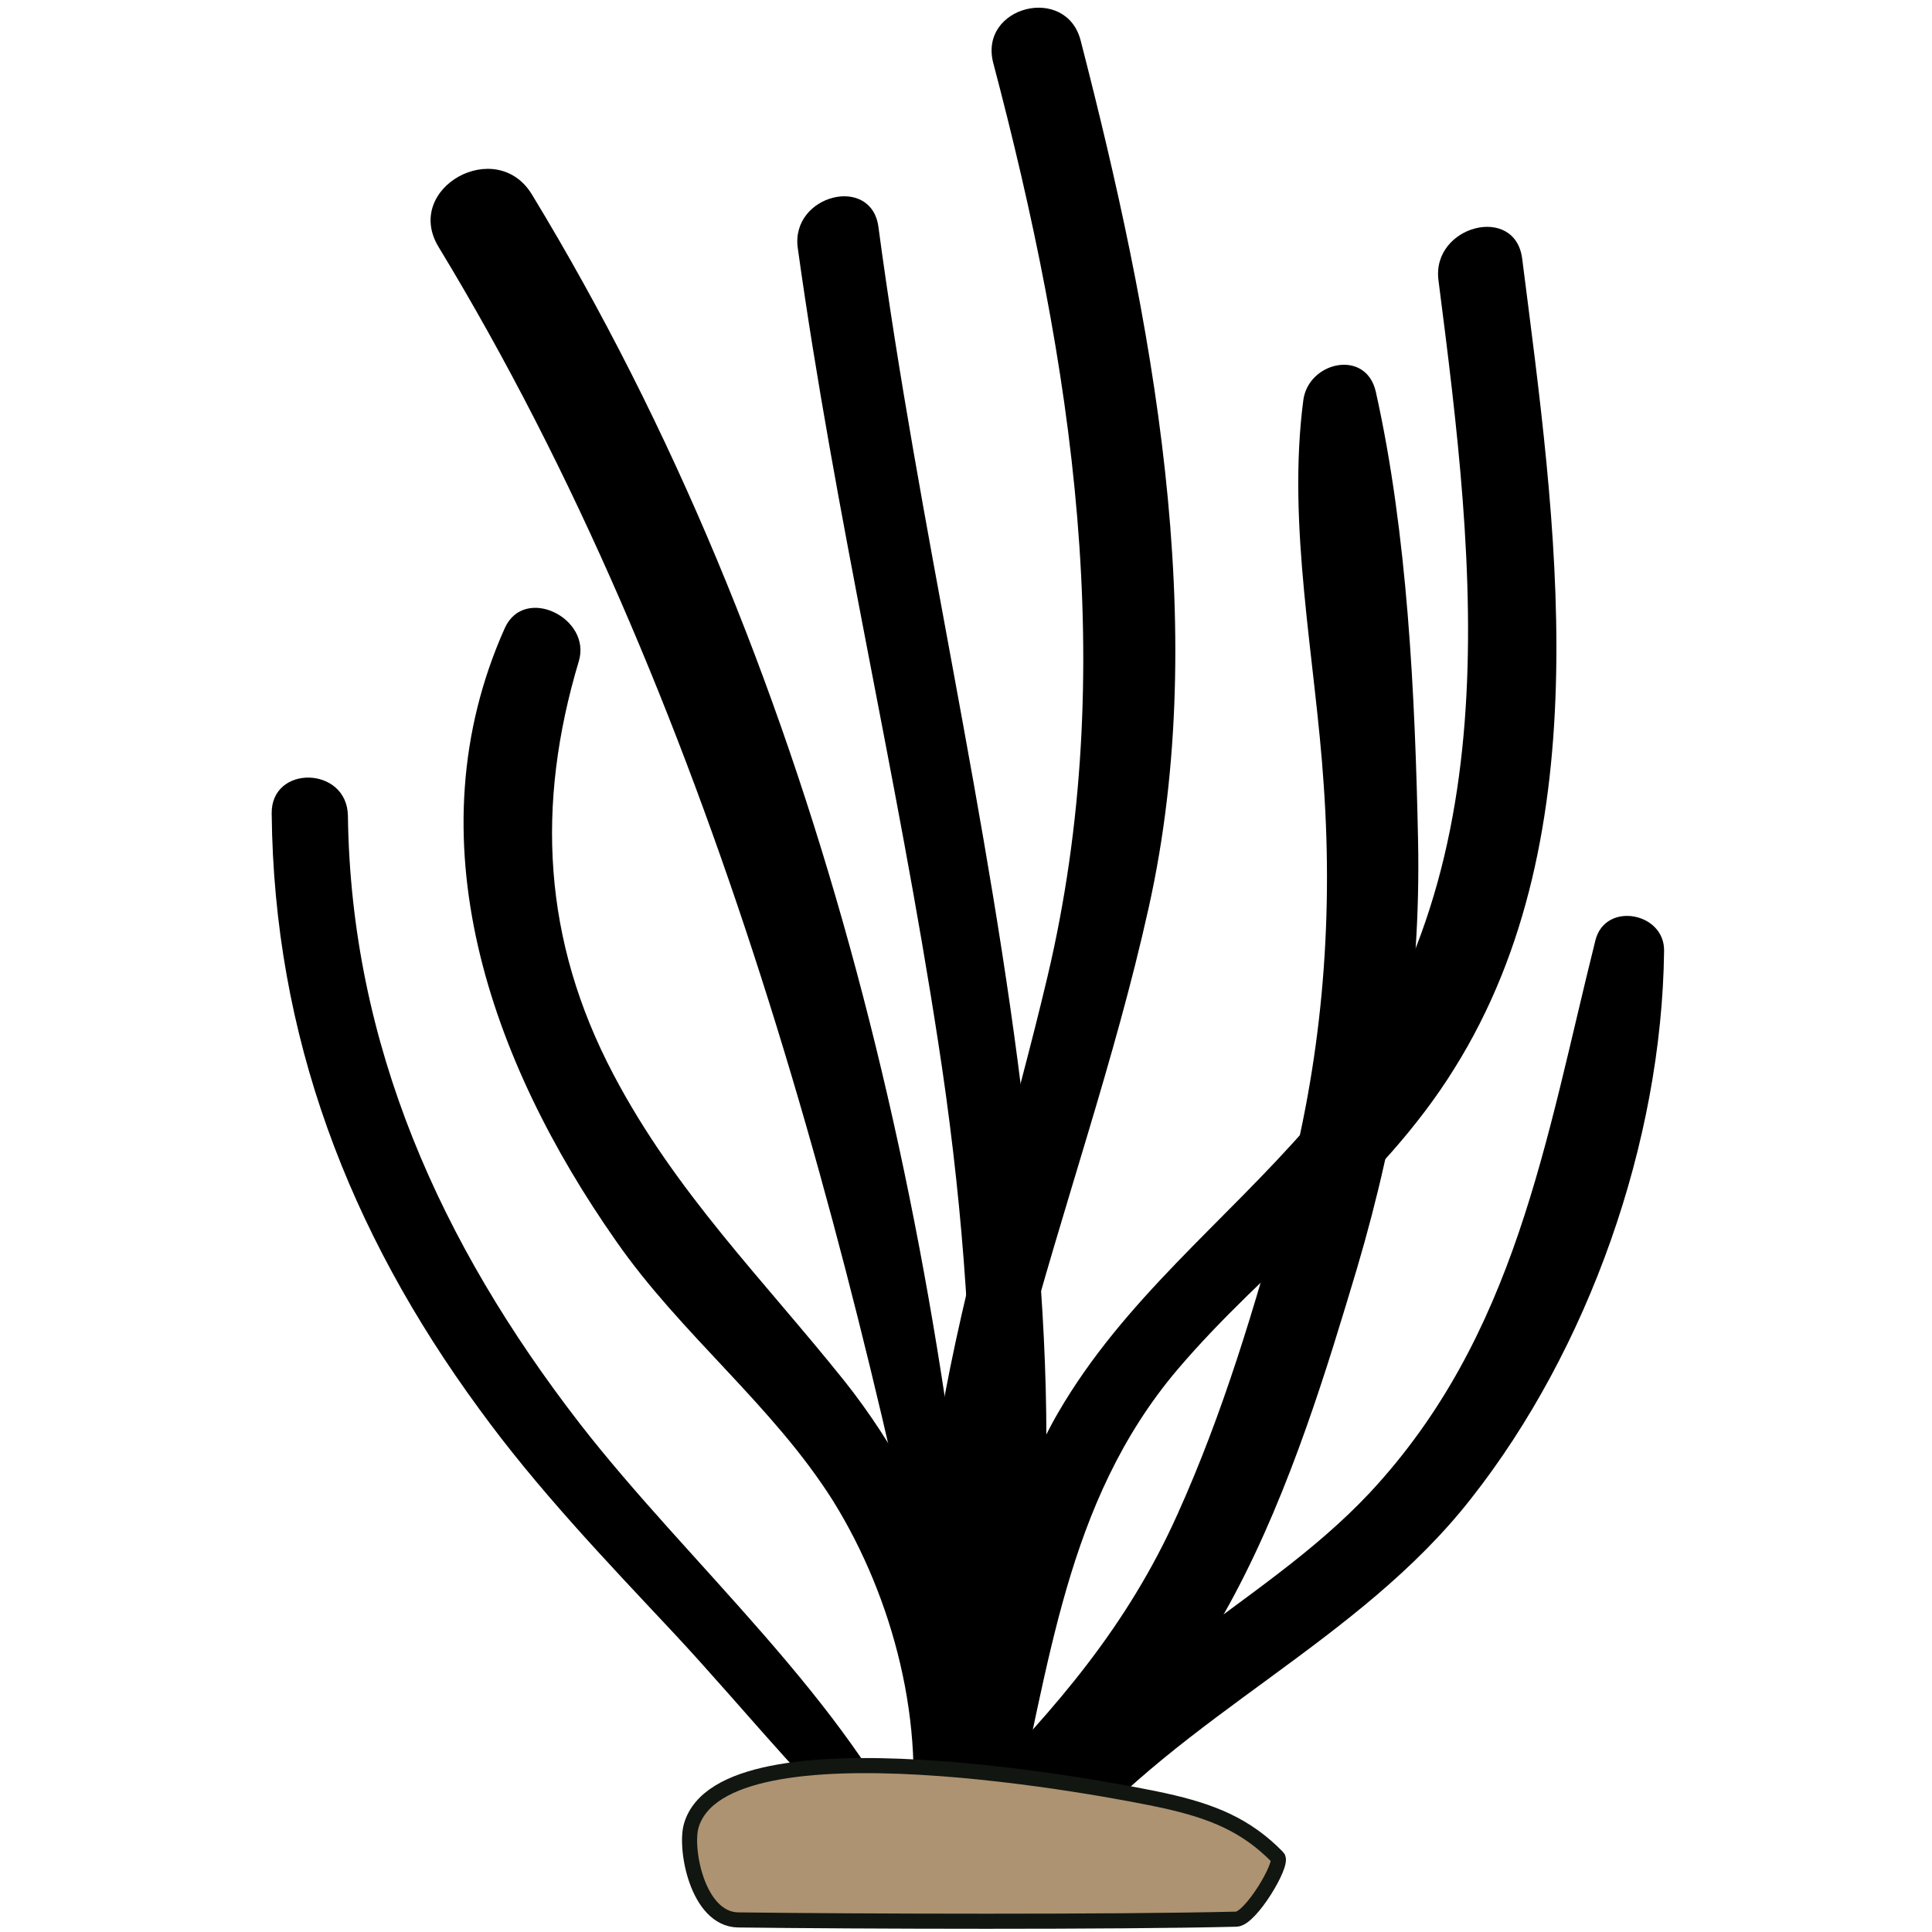
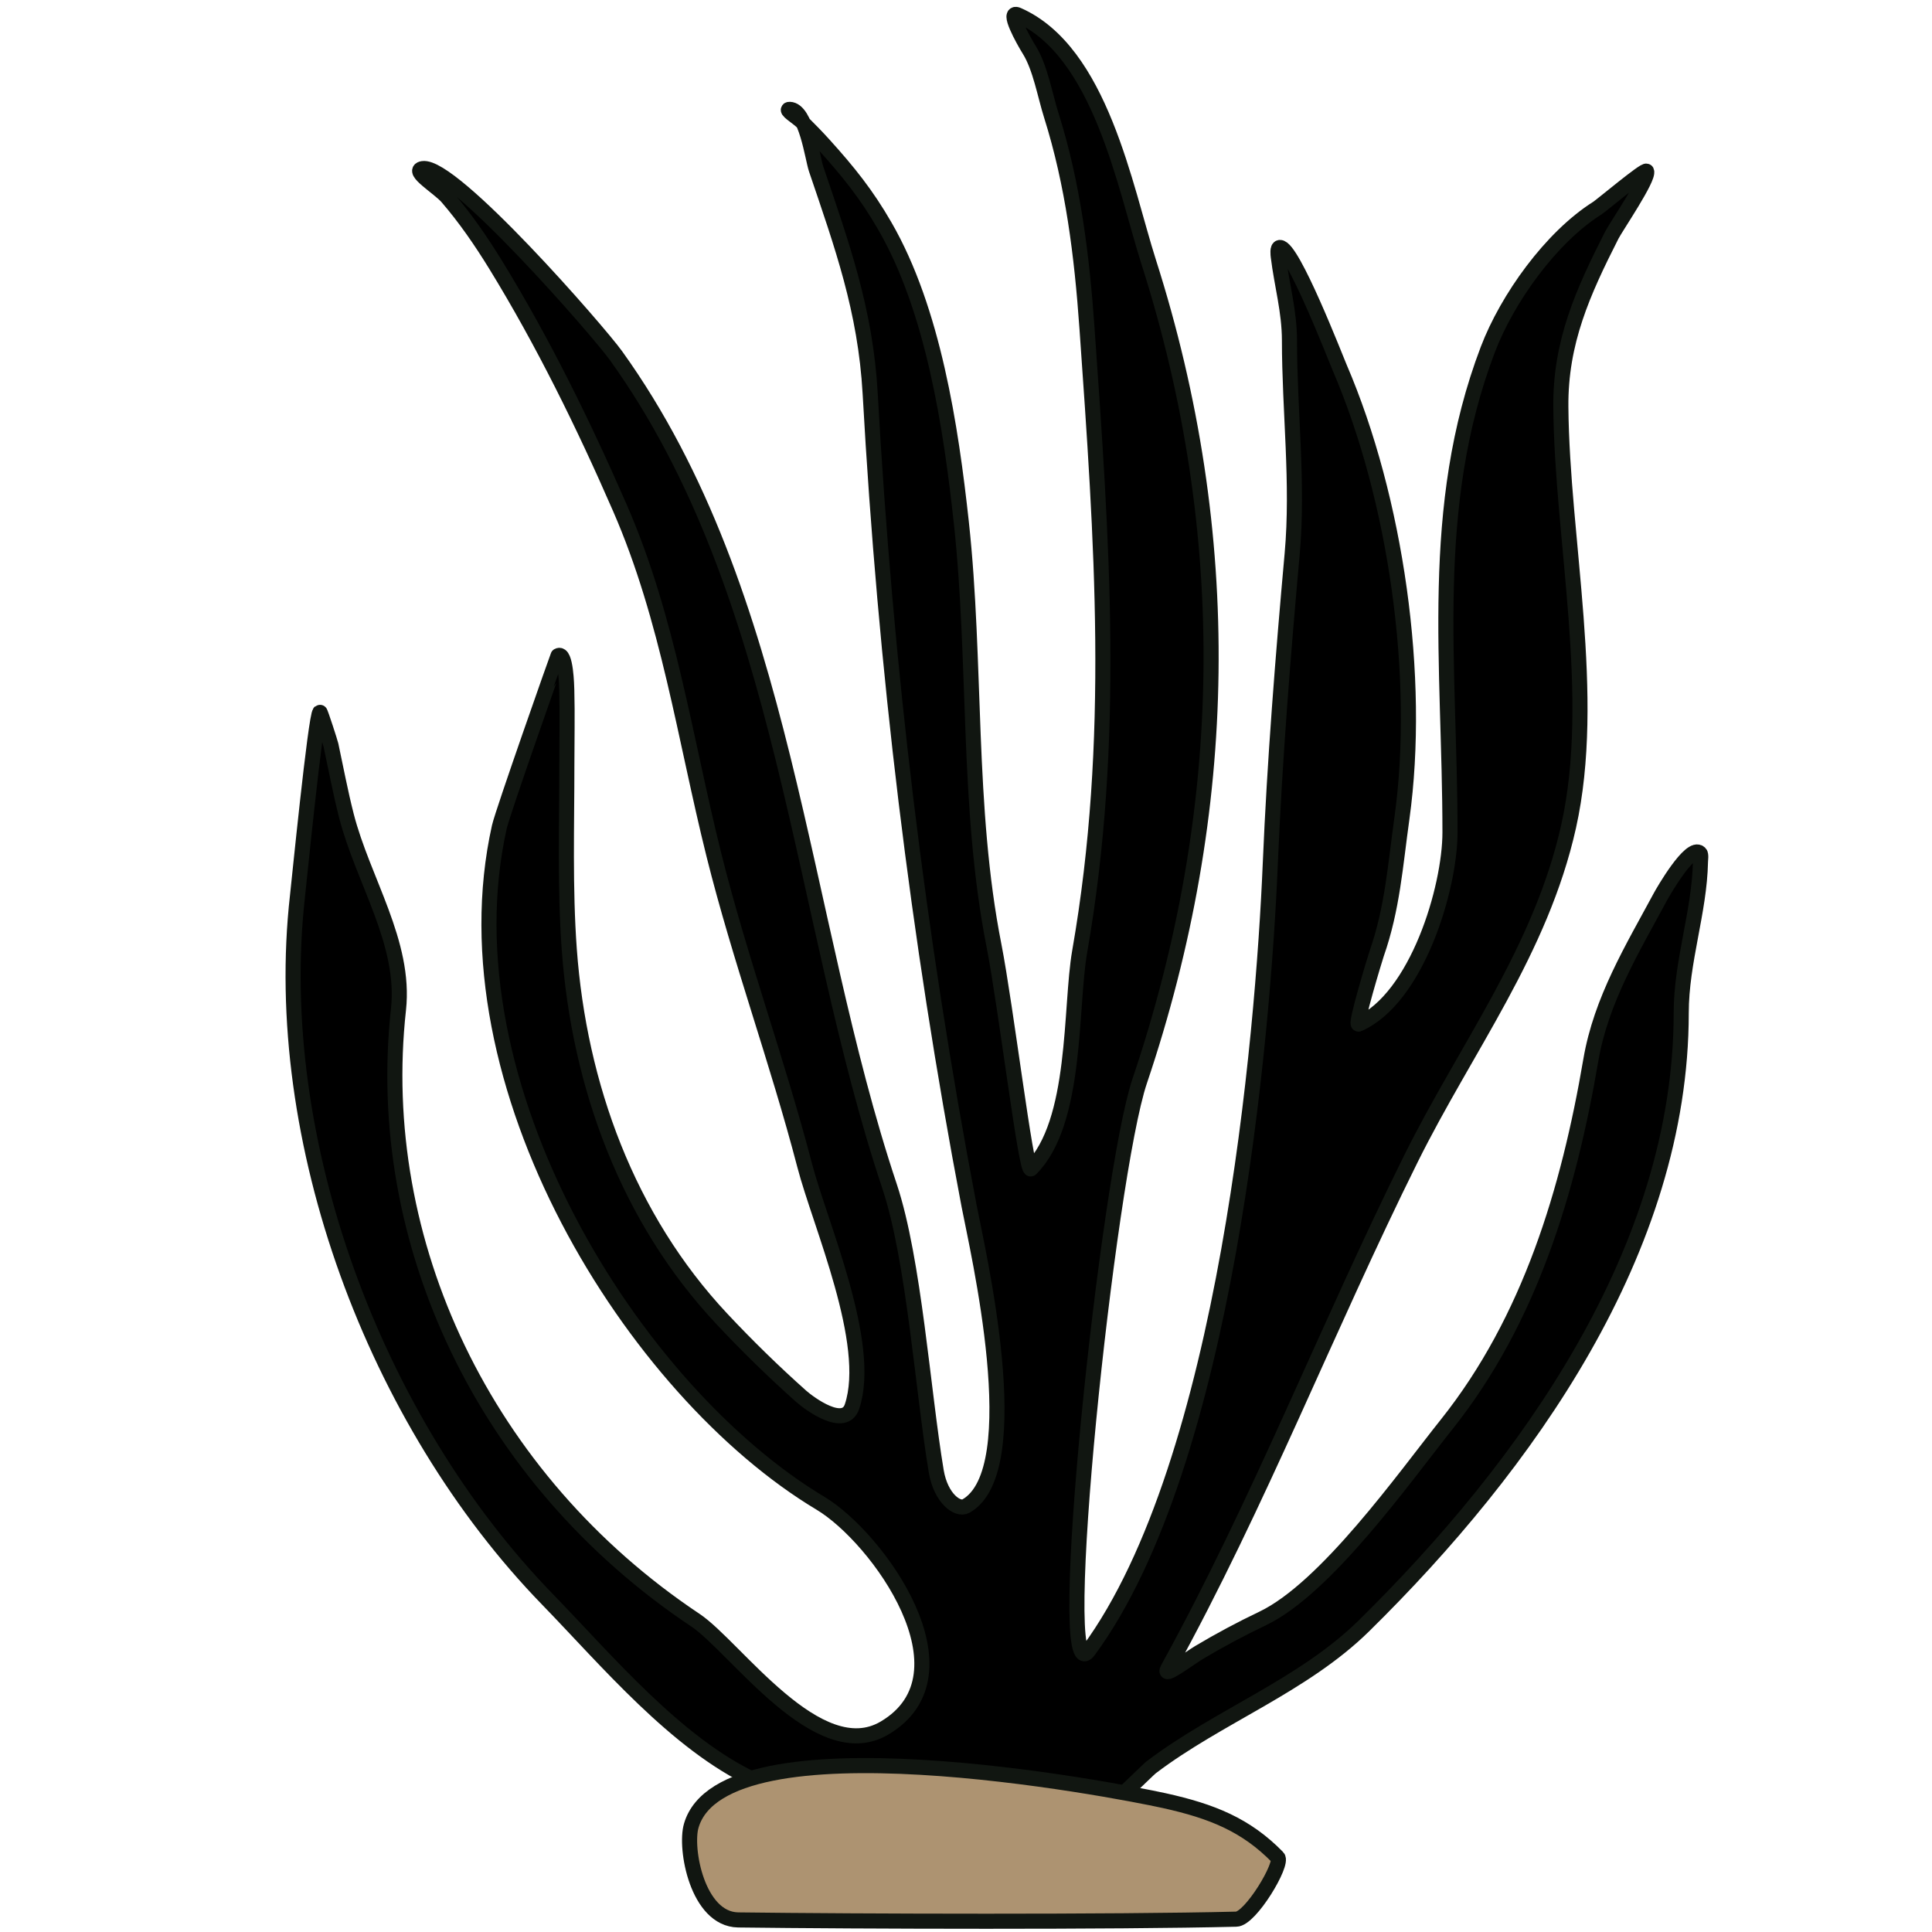
<svg xmlns="http://www.w3.org/2000/svg" version="1.2" viewBox="0 0 256 256">
-   <path d="m125.8 246.3c10.3-19.9-1-47.1-13.9-63.3-10.8-13.5-22.4-25-30.6-40.6-9.4-17.8-10.3-35.8-4.6-54.8 1.7-5.7-7.2-10.1-9.8-4.4-12.5 27.9-1.9 57.5 14.7 81.2 8.6 12.4 20.8 21.8 28.8 34.5 8 12.9 12.4 29.8 10 45-0.5 3 3.7 5.7 5.4 2.4z" />
-   <path d="m126.8 251.6c15.2-30.4 12.8-70.6 9-103.3-4.6-39.7-14.1-78.6-19.4-118.2-0.9-7-11.6-4.3-10.7 2.7 4.9 35.3 13.2 70 18.6 105.2 3 19.3 4.6 38.7 4.4 58.2-0.1 18.4-4.5 35.8-7.1 53.8-0.4 2.8 4 4 5.2 1.6z" />
-   <path d="m133.9 242.5c5.2-21.5 7.2-43.4 22.1-61 11.8-13.9 26.9-24.1 36.7-39.9 19.6-31.3 13.4-72.7 9-107.3-0.9-7.3-12-4.4-11.1 2.8 4.9 38.2 10.1 80.7-17.2 112-11.2 12.9-24.5 23.1-33.2 38.1-9.6 16.5-8.3 36.3-10.6 54.6-0.3 2.5 3.7 3.1 4.3 0.7z" />
-   <path d="m122.1 246.9c-9.8-21.7-30.8-39.6-45.3-58.3-18.4-23.8-30.3-50.1-30.7-80.5-0.1-6.6-10.2-6.8-10.1-0.3 0.3 29.5 10.2 55.3 27.5 78.9 7.7 10.6 16.7 20 25.6 29.5 10 10.7 19.5 22.9 30.7 32.4 1.3 1.1 3-0.1 2.3-1.7z" />
-   <path d="m128.8 240.6c-0.9-20.9 1.2-40.1 6.6-60.3 5.3-20.1 12.3-39.7 16.8-60 8.4-37.6 0.4-78.4-9-114.9-1.9-7.5-13.5-4.6-11.6 2.9 10.5 39.8 16.8 80.5 7.2 121.1-8.5 36-23.2 74.3-13.5 111.6 0.5 1.9 3.6 1.6 3.5-0.4z" />
-   <path d="m131.3 241.9c29-8.7 40.8-48.1 48.5-73.8 5.5-18.6 8.5-37.4 8.1-56.8-0.4-19.3-1.4-40.6-5.6-59.4-1.3-5.7-8.9-4-9.6 1.1-2.2 16.7 1.6 34.3 2.7 51 1.3 18.6-0.3 36.8-5.2 54.8-3.9 14.2-8.1 28.4-14.2 41.9-6.6 14.7-16 25.6-27.1 36.9-1.7 1.7-0.2 5.1 2.4 4.3z" />
-   <path d="m130.4 232.2c-5.1-71.2-22.4-144.7-59.9-206.4-4.7-7.8-17.1-0.9-12.4 6.9 36.2 59.6 55.1 132.1 68.4 200 0.4 2.1 4 1.8 3.9-0.5z" />
-   <path d="m141.2 245.5c15.6-18.4 38.8-27.9 53.7-46.9 15.6-19.8 25.3-47.3 25.6-72.6 0.1-5.1-7.8-6.6-9.1-1.4-6.6 26.4-10.5 52.4-29.9 73.2-14.9 15.9-36.5 23.5-45.6 44.5-1.2 2.9 3.2 5.6 5.3 3.2z" />
+   <path id="Layer 1" d="m141.49 243.61c3.83-2.13 10.35-8.91 11.07-9.45 8.89-6.74 20.12-10.81 28.17-18.73 21.54-21.19 42.04-49.81 42.04-81.21 0-6.82 2.42-13.37 2.55-20.01 0-0.21 0.12-0.98-0.07-1.17-1.25-1.22-4.96 5.27-5.2 5.72-3.74 6.94-7.9 13.74-9.26 21.72-2.94 17.25-8.07 34.41-19.08 48.23-5.63 7.06-16 21.74-24.43 25.76-2.84 1.35-5.71 2.89-8.41 4.5-1.34 0.8-4.89 3.52-4.14 2.16 12.11-21.97 21.1-45.19 32.22-67.58 7.31-14.73 17.22-27.57 20.9-44.05 3.85-17.3-0.88-37.99-1.03-55.58-0.08-8.6 2.93-15.23 6.74-22.74 0.52-1.04 5-7.6 4.62-8.49-0.16-0.35-5.97 4.54-6.53 4.89-6.16 3.89-11.94 12-14.5 18.72-8 21.02-5.02 41.81-5.02 64 0 7.36-4.35 21.96-12.11 25.4-0.54 0.24 2.19-8.74 2.39-9.32 2.1-6.01 2.47-11.67 3.35-17.94 2.6-18.73-0.79-42.38-8.25-59.74-0.53-1.23-6.25-16-7.92-15.91-0.36 0.01-0.24 0.98-0.21 1.22 0.46 3.76 1.47 7.18 1.48 11.08 0 9.36 1.2 18.92 0.36 28.29-1.22 13.58-2.33 27.5-2.9 41.08-0.95 22.66-5.76 79.36-24.06 104.25-4.78 6.5 2.52-62.92 6.76-75.48 12.07-35.76 12.72-72.39 1.18-108.54-3.13-9.81-6.34-27.86-17.33-32.71-1.49-0.66 0.66 3.26 1.52 4.64 1.46 2.35 2.08 6.04 2.92 8.69 2.88 9.14 4.04 18.53 4.72 28.15 1.97 28.08 3.94 54.53-0.97 82.65-1.29 7.37-0.29 22.6-6.46 28.77-0.63 0.62-3.33-21.62-4.89-29.58-3.62-18.33-2.31-37.47-4.33-56.08-1.38-12.63-3.71-28.15-10.13-39.26-2.41-4.19-4.84-7.21-8.04-10.75-0.97-1.08-1.96-2.08-2.99-3.11-0.54-0.53-2.34-1.64-1.58-1.61 2.19 0.06 3.01 6.45 3.51 7.93 3.43 10.11 6.53 18.7 7.15 29.69 2.03 36.4 6.3 71.9 13.1 107.63 1.1 5.77 7.99 35.07-0.4 39.82-1.09 0.62-3.33-1-3.94-4.59-1.77-10.55-2.94-28.02-6.18-37.75-12.04-36.04-13.51-78.41-36.26-110.1-2.35-3.27-21.63-25.39-25.61-24.78-1.64 0.26 2.16 2.53 3.24 3.78 2.4 2.78 4.5 5.84 6.42 8.96 6.27 10.2 11.7 21.27 16.48 32.24 6.43 14.75 8.58 30.46 12.44 45.94 3.46 13.87 8.43 27.33 12.03 41.15 2.04 7.84 9.06 23.59 6.28 31.96-1 3.02-5.61-0.35-6.76-1.37q-5.48-4.89-10.5-10.25c-12.47-13.3-18.9-30.93-20.21-48.97-0.59-8.12-0.32-16.32-0.32-24.45 0-3.31 0.08-6.62-0.01-9.92-0.01-0.34-0.1-5.12-1.16-4.52-0.04 0.03-7.32 20.68-7.77 22.67-7.63 34.11 17.74 74.78 42.55 89.63 7.59 4.55 20.6 22.61 8.49 29.78-8.81 5.22-19.79-10.78-25.08-14.3-27.99-18.66-42.72-50.14-39.33-80.91 0.97-8.84-4.71-17.1-6.91-25.71-0.79-3.09-1.37-6.22-2.04-9.33-0.08-0.36-1.39-4.42-1.46-4.36-0.57 0.48-2.84 23.27-2.97 24.36-3.66 32.36 10.21 69.62 33.14 93.22 7.8 8.03 17.02 19.09 27.41 23.94 0.98 0.46 10.15 6.2 10.25 5.17z" style="fill:currentColor;stroke:#111611;stroke-linecap:round;stroke-linejoin:round;stroke-width:2" />
  <path d="m169.3 246.1c-4.2-4.3-8.7-6.1-15-7.5-6.8-1.5-58.4-11.4-62.7 3.3-0.9 3 0.8 12.4 6.2 12.5 16 0.2 49.8 0.3 66-0.1 1.9 0 6.3-7.4 5.5-8.2z" style="fill:#ad9371;stroke:#111611;stroke-miterlimit:100;stroke-width:2" />
</svg>
